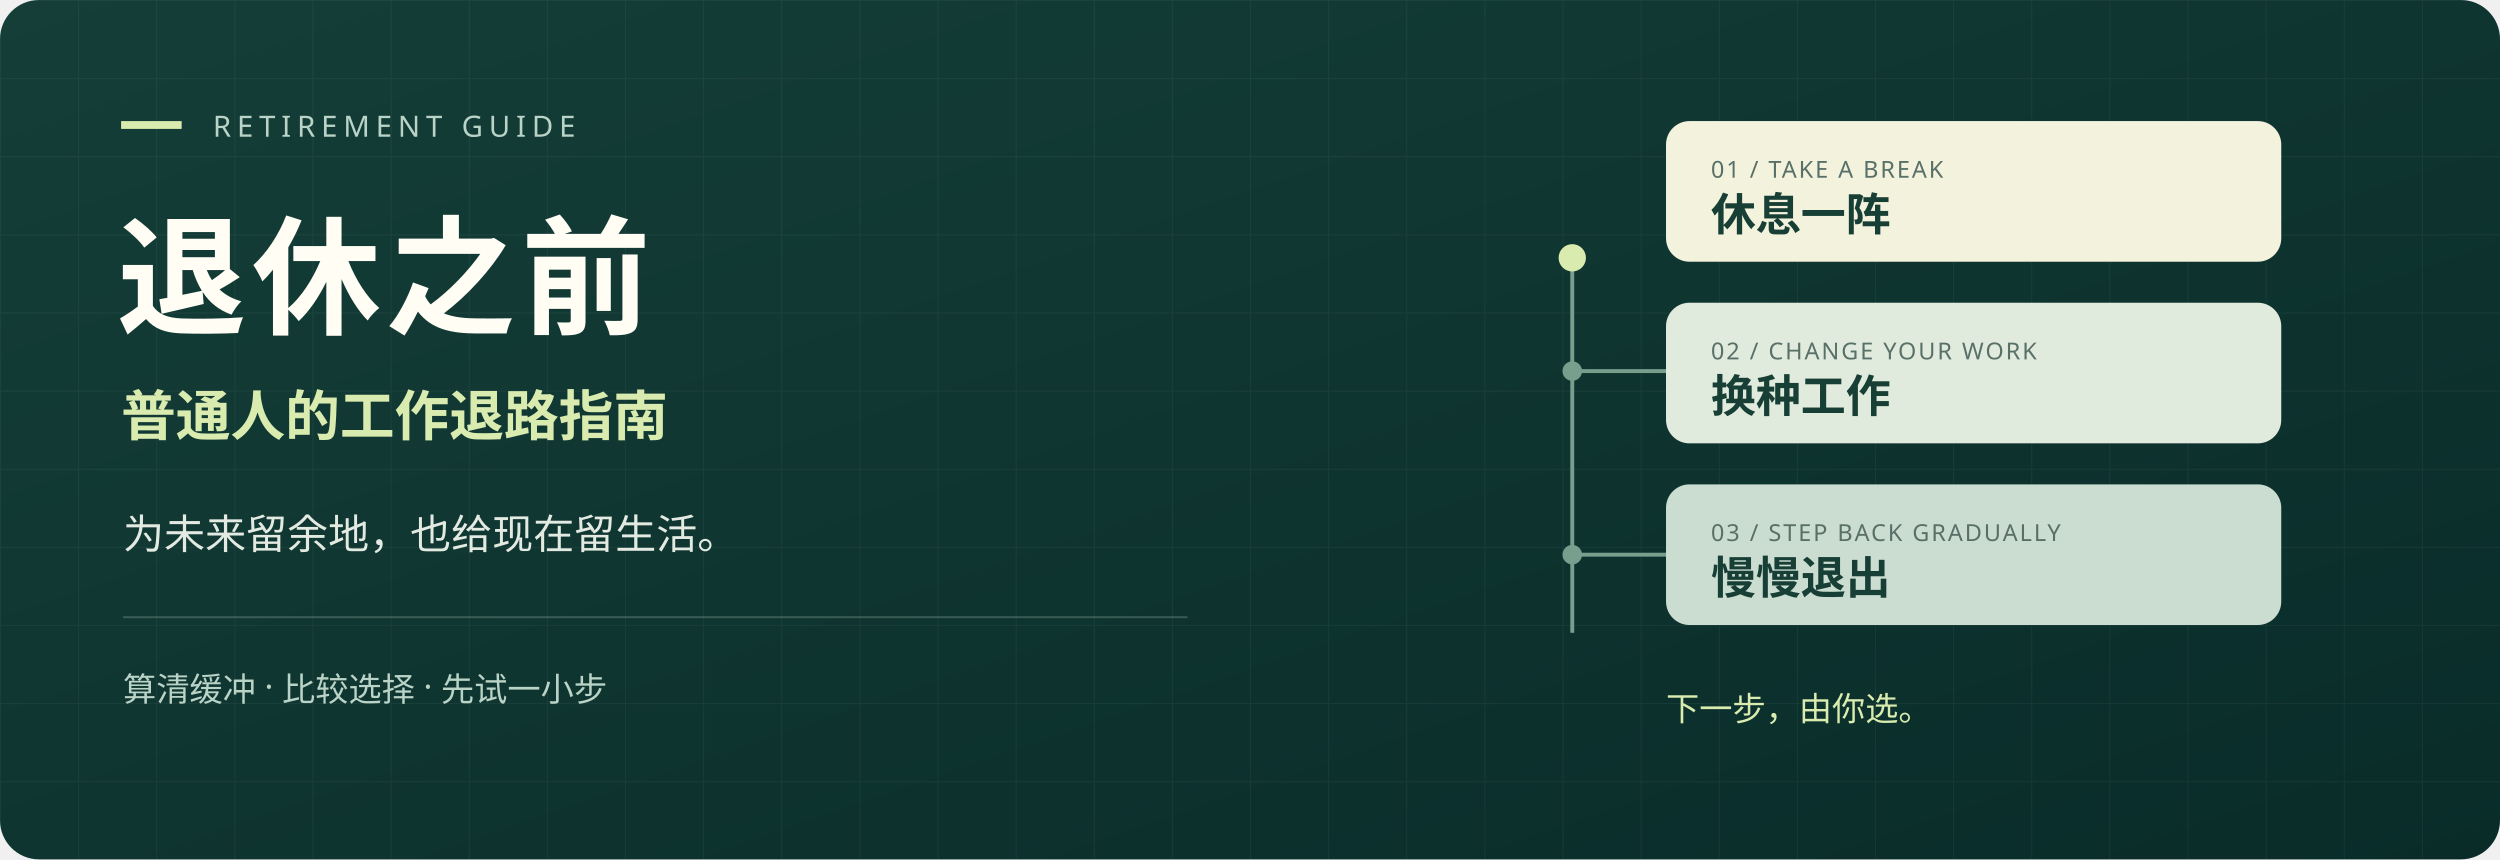
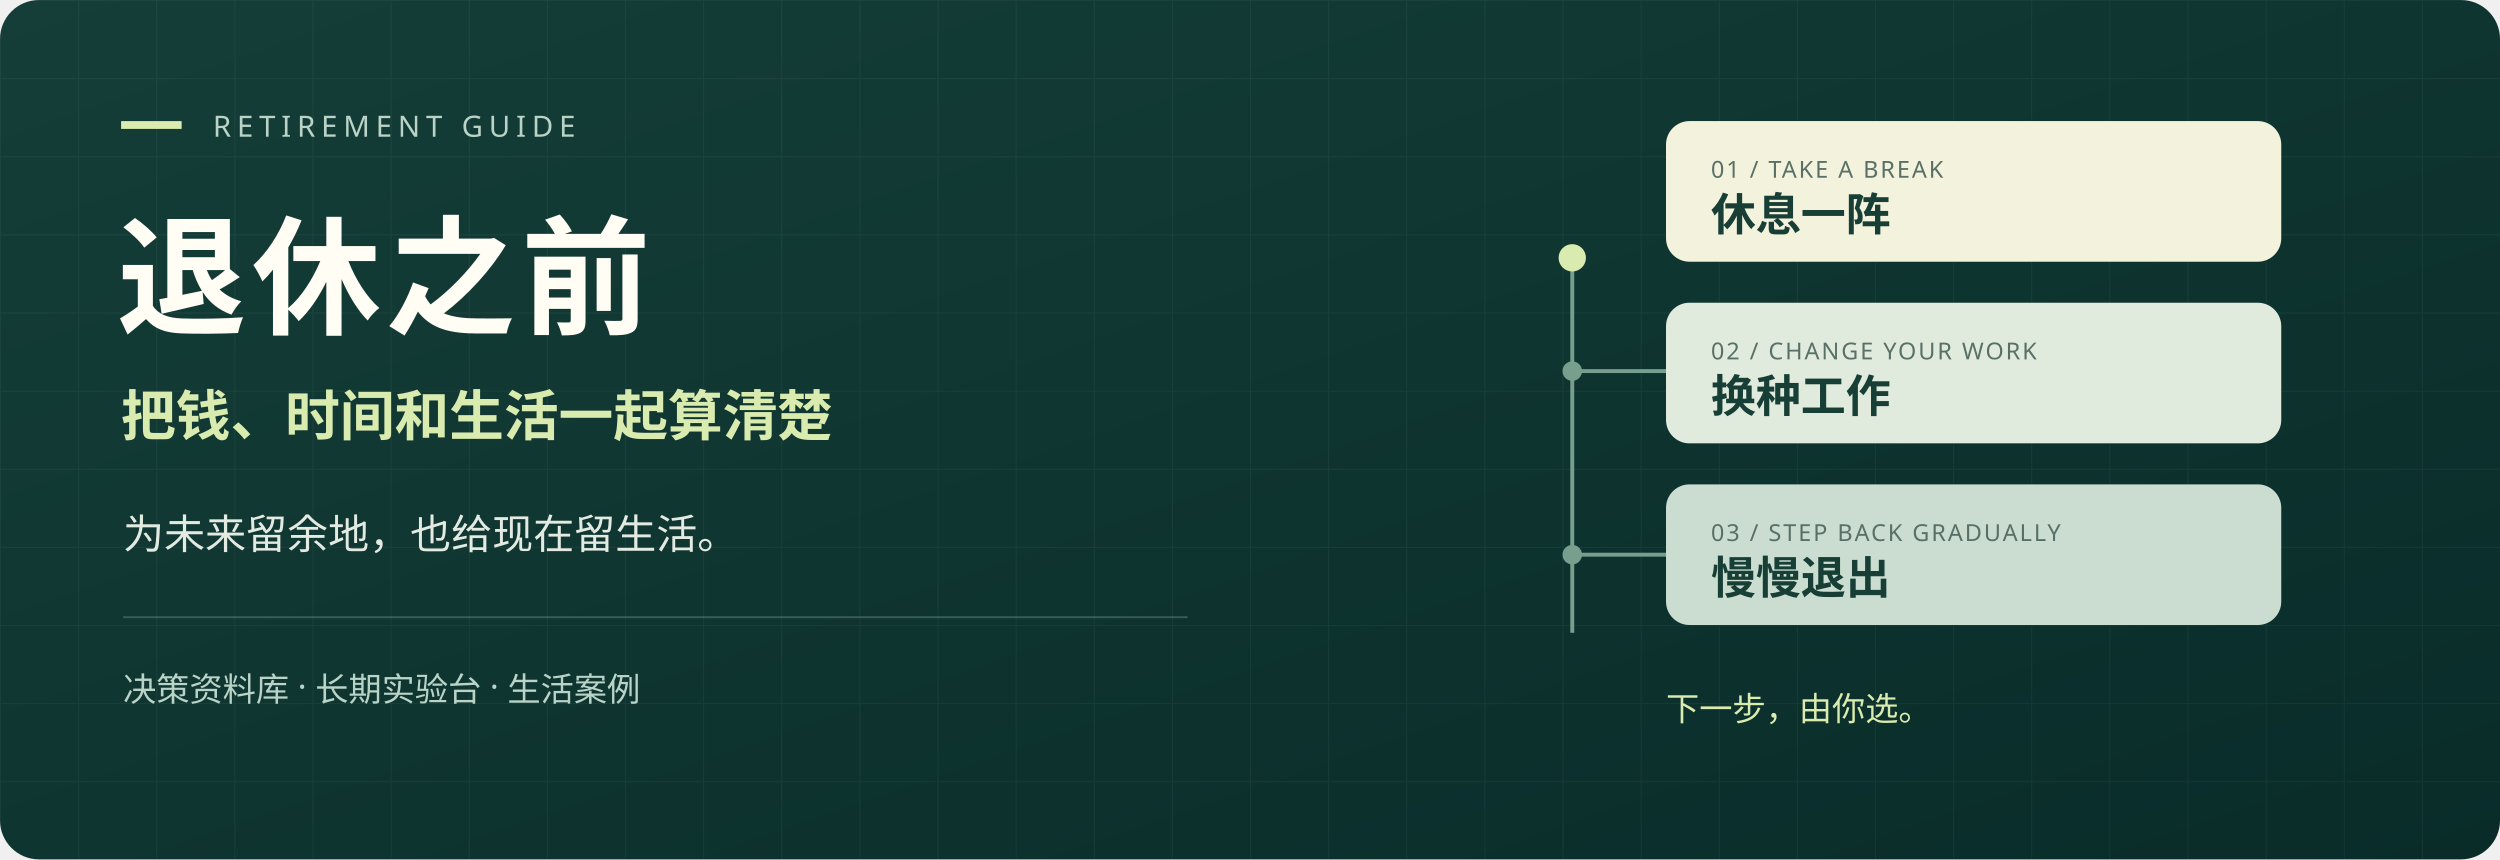
<svg xmlns="http://www.w3.org/2000/svg" width="1280" height="440" viewBox="0 0 1280 440" role="img" aria-labelledby="title desc">
  <defs>
    <pattern id="grid" width="40" height="40" patternUnits="userSpaceOnUse">
      <path d="M40 0H0V40" fill="none" stroke="#FFFFFF" stroke-opacity=".045" />
    </pattern>
    <linearGradient id="ground" x1="0" y1="0" x2="1" y2="1">
      <stop stop-color="#153E38" />
      <stop offset="1" stop-color="#092C29" />
    </linearGradient>
  </defs>
  <rect width="1280" height="440" rx="20" fill="url(#ground)" />
  <rect width="1280" height="440" rx="20" fill="url(#grid)" />
  <g font-family="'Microsoft YaHei','PingFang SC',sans-serif">
    <path d="M62 64h31" stroke="#D9EBAE" stroke-width="4" />
    <text x="109" y="70" fill="#B9D3C7" font-size="15" letter-spacing="3">RETIREMENT GUIDE</text>
    <text x="60" y="166" fill="#FFFDF4" font-size="66" font-weight="700" letter-spacing="3">退休之前</text>
-     <text x="62" y="223" fill="#D9EBAE" font-size="28" font-weight="600">普通人的工作退路指南</text>
+     <text x="62" y="223" fill="#D9EBAE" font-size="28" font-weight="600">把钱、时间和生活一起算清楚</text>
    <text x="63" y="281" fill="#E3EAE2" font-size="21">为未来留余地，也给现在留生活。</text>
    <path d="M63 316h545" stroke="#B8D1C2" stroke-opacity=".25" />
-     <text x="63" y="359" fill="#B9D3C7" font-size="17">算清缓冲 · 比较选择 · 先试一小步</text>
+     <text x="63" y="359" fill="#B9D3C7" font-size="17">决策资料库 · 长期实验台 · 生活案例</text>
    <g transform="translate(750 60)">
      <path d="M55 264V72M55 130h48M55 224h48" fill="none" stroke="#789F8D" stroke-width="2" />
      <circle cx="55" cy="72" r="7" fill="#D9EBAE" />
      <circle cx="55" cy="130" r="5" fill="#789F8D" />
      <circle cx="55" cy="224" r="5" fill="#789F8D" />
      <rect x="103" y="2" width="315" height="72" rx="12" fill="#F3F2DD" />
      <text x="126" y="31" fill="#587067" font-size="12" letter-spacing="1">01 / TAKE A BREAK</text>
      <text x="126" y="58" fill="#183F36" font-size="23" font-weight="600">休息一阵</text>
      <rect x="103" y="95" width="315" height="72" rx="12" fill="#E1EBDD" />
      <text x="126" y="124" fill="#587067" font-size="12" letter-spacing="1">02 / CHANGE YOUR WORK</text>
      <text x="126" y="151" fill="#183F36" font-size="23" font-weight="600">换种工作</text>
      <rect x="103" y="188" width="315" height="72" rx="12" fill="#CBDDD1" />
      <text x="126" y="217" fill="#587067" font-size="12" letter-spacing="1">03 / STEP BACK GRADUALLY</text>
      <text x="126" y="244" fill="#183F36" font-size="23" font-weight="600">慢慢退出</text>
      <text x="103" y="309" fill="#D9EBAE" font-size="17">下一步，由你选。</text>
    </g>
  </g>
</svg>
